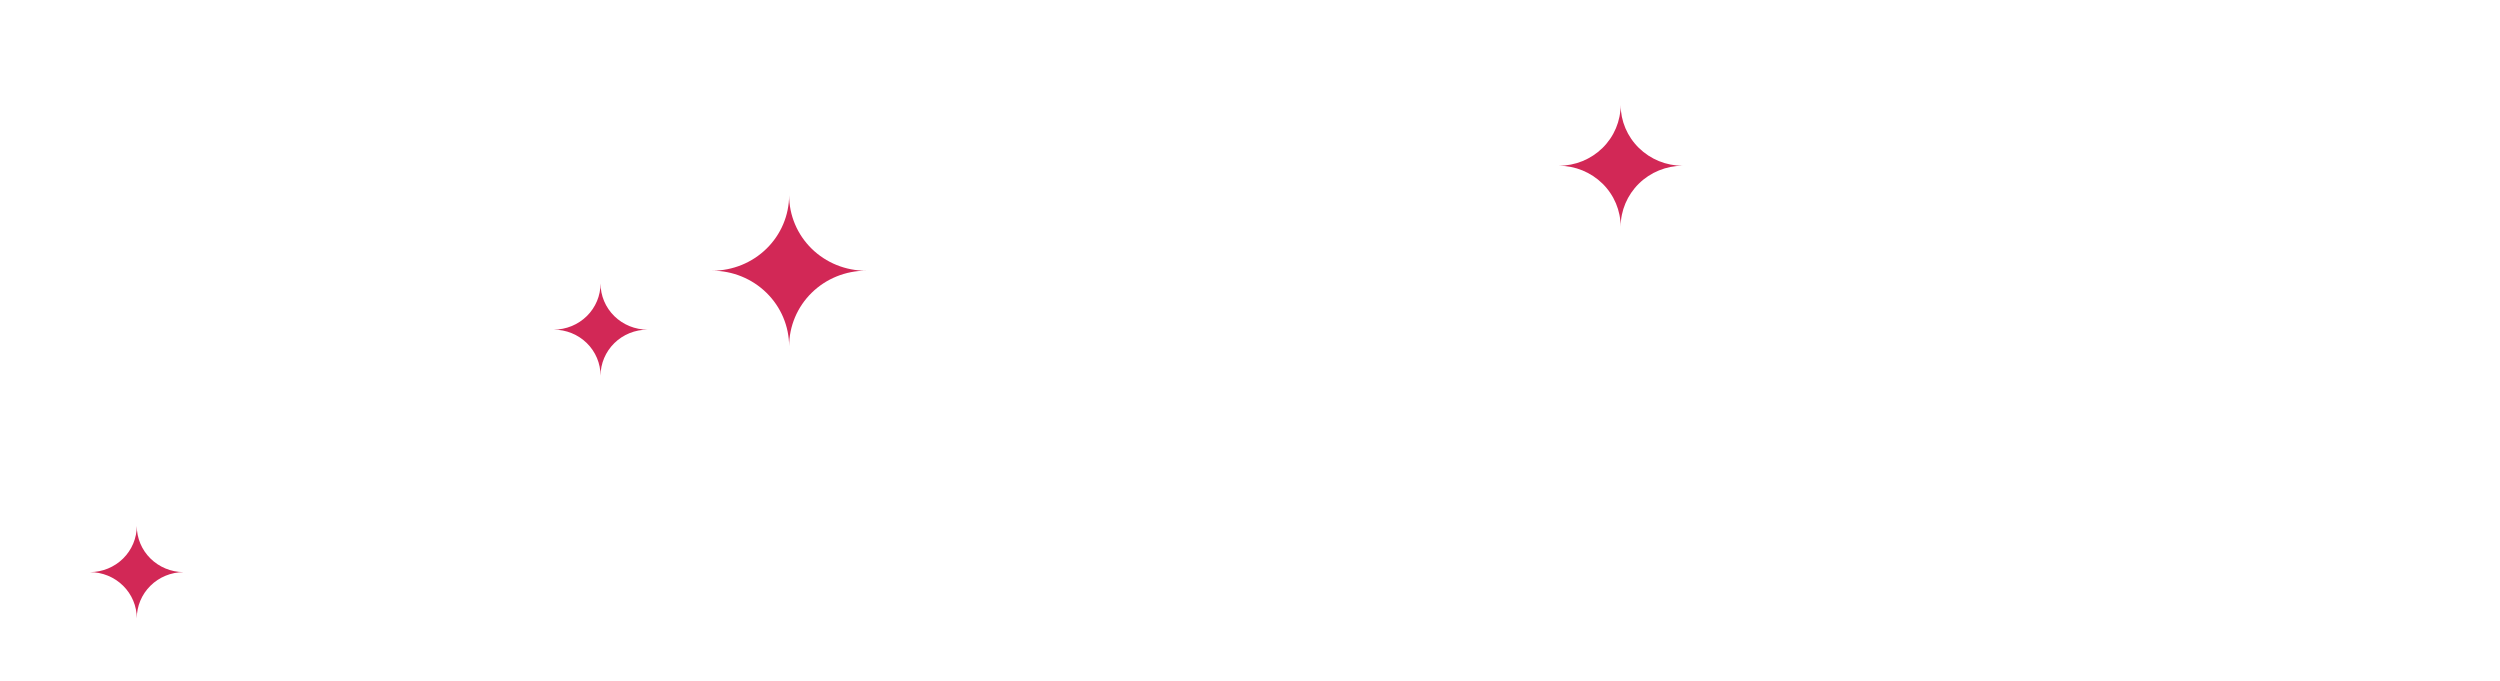
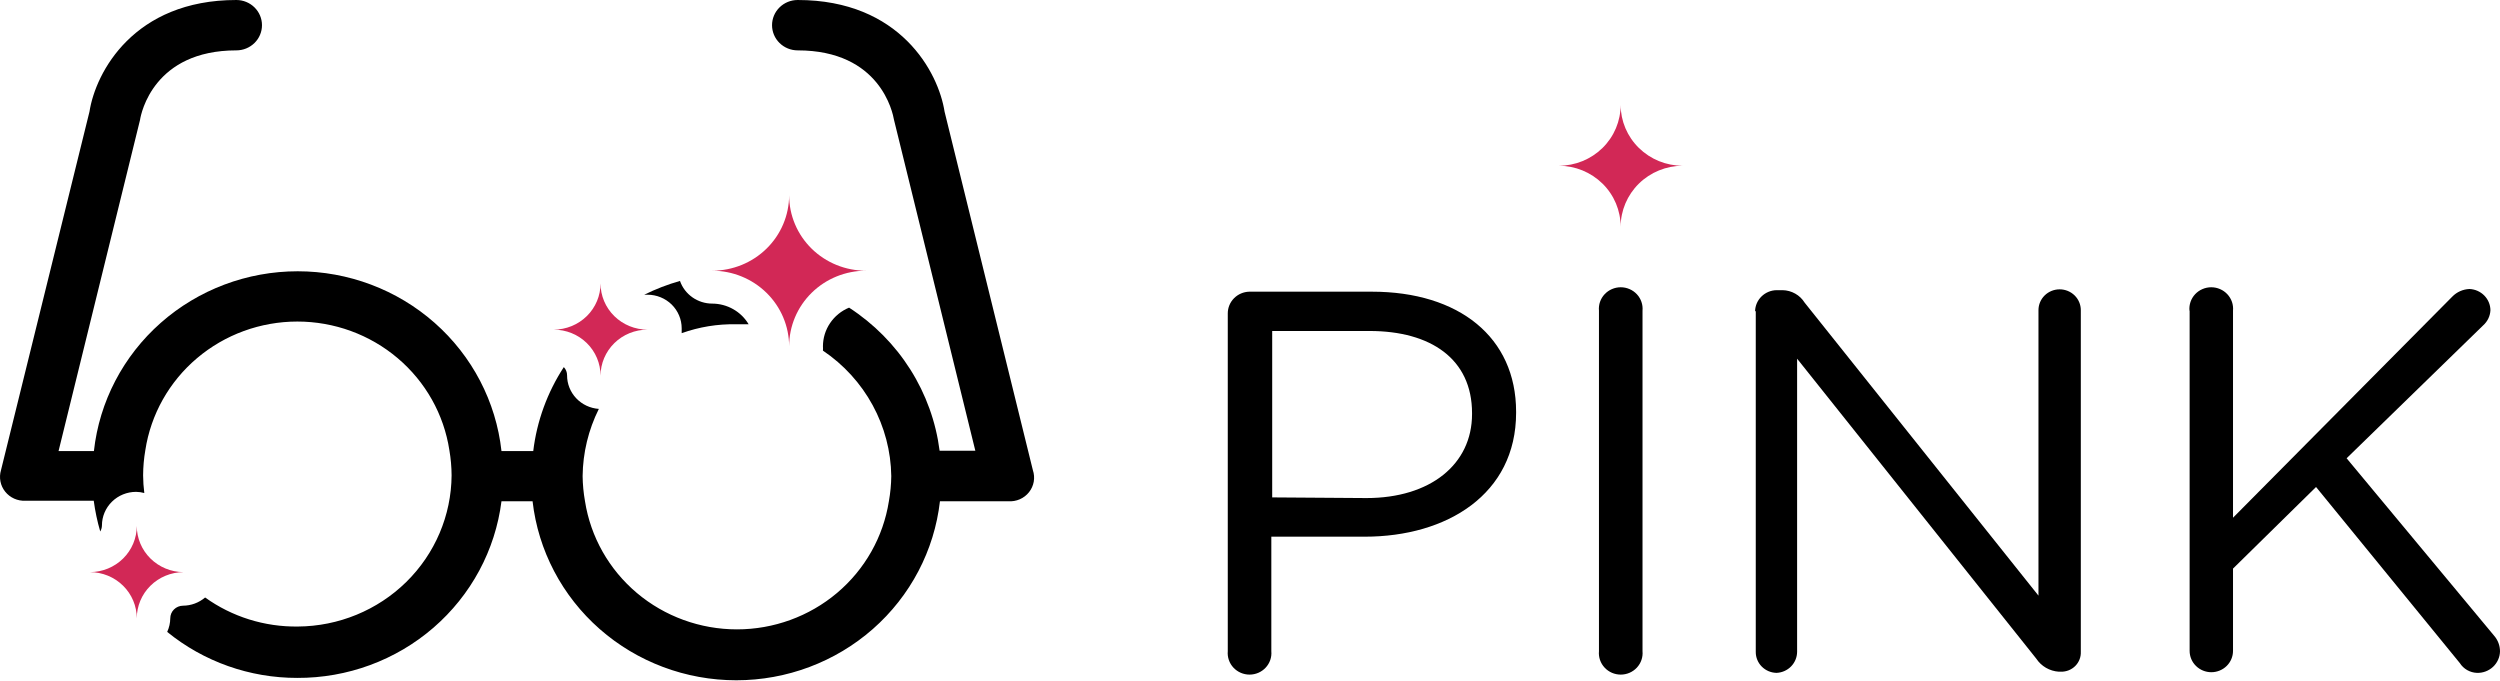
- <svg xmlns="http://www.w3.org/2000/svg" width="147" height="40" viewBox="0 0 147 40" fill="none">
+ <svg xmlns="http://www.w3.org/2000/svg" width="147" height="40" viewBox="0 0 147 40">
  <g>
    <path d="M72.193 18.425C72.193 18.092 72.326 17.773 72.562 17.535C72.799 17.297 73.12 17.159 73.459 17.151H80.67C85.783 17.151 89.147 19.827 89.147 24.211V24.27C89.147 29.069 85.07 31.557 80.248 31.557H74.754V38.291C74.77 38.466 74.749 38.642 74.692 38.808C74.634 38.974 74.543 39.127 74.422 39.256C74.302 39.386 74.155 39.489 73.992 39.56C73.829 39.63 73.652 39.667 73.474 39.667C73.295 39.667 73.119 39.63 72.956 39.56C72.793 39.489 72.646 39.386 72.525 39.256C72.405 39.127 72.313 38.974 72.256 38.808C72.199 38.642 72.177 38.466 72.193 38.291V18.425ZM80.349 29.286C84.095 29.286 86.556 27.311 86.556 24.349V24.29C86.556 21.111 84.135 19.462 80.53 19.462H74.805V29.247L80.349 29.286Z" />
    <path d="M94.019 18.267C94.003 18.092 94.024 17.916 94.081 17.75C94.139 17.584 94.23 17.431 94.351 17.302C94.471 17.173 94.618 17.069 94.781 16.999C94.944 16.928 95.121 16.891 95.299 16.891C95.478 16.891 95.654 16.928 95.817 16.999C95.981 17.069 96.127 17.173 96.248 17.302C96.368 17.431 96.46 17.584 96.517 17.75C96.574 17.916 96.596 18.092 96.58 18.267V38.291C96.596 38.466 96.574 38.642 96.517 38.808C96.46 38.974 96.368 39.127 96.248 39.256C96.127 39.386 95.981 39.489 95.817 39.56C95.654 39.63 95.478 39.667 95.299 39.667C95.121 39.667 94.944 39.63 94.781 39.56C94.618 39.489 94.471 39.386 94.351 39.256C94.23 39.127 94.139 38.974 94.081 38.808C94.024 38.642 94.003 38.466 94.019 38.291V18.267Z" />
    <path d="M103.199 18.297C103.206 17.97 103.343 17.659 103.579 17.429C103.815 17.199 104.132 17.067 104.464 17.062H104.816C105.077 17.067 105.332 17.137 105.559 17.265C105.785 17.392 105.975 17.574 106.111 17.793L119.862 35.023V18.237C119.862 17.913 119.993 17.601 120.226 17.372C120.46 17.142 120.777 17.013 121.107 17.013C121.437 17.013 121.754 17.142 121.988 17.372C122.221 17.601 122.352 17.913 122.352 18.237V38.331C122.358 38.484 122.332 38.636 122.275 38.778C122.219 38.921 122.134 39.051 122.025 39.16C121.916 39.269 121.785 39.355 121.641 39.413C121.497 39.47 121.343 39.499 121.187 39.496H121.057C120.79 39.478 120.531 39.399 120.301 39.265C120.071 39.131 119.876 38.947 119.731 38.726L105.67 21.091V38.331C105.667 38.649 105.541 38.954 105.317 39.184C105.093 39.413 104.788 39.55 104.464 39.565C104.136 39.56 103.823 39.427 103.593 39.196C103.363 38.965 103.236 38.654 103.239 38.331V18.297H103.199Z" />
    <path d="M128.74 18.267C128.724 18.092 128.746 17.916 128.803 17.75C128.86 17.584 128.952 17.431 129.072 17.302C129.193 17.173 129.339 17.069 129.503 16.999C129.666 16.928 129.842 16.891 130.021 16.891C130.199 16.891 130.376 16.928 130.539 16.999C130.702 17.069 130.849 17.173 130.969 17.302C131.09 17.431 131.181 17.584 131.239 17.75C131.296 17.916 131.317 18.092 131.301 18.267V30.442L144.198 17.438C144.462 17.168 144.822 17.009 145.202 16.993C145.531 17.006 145.842 17.142 146.072 17.373C146.302 17.605 146.433 17.914 146.438 18.237C146.43 18.405 146.39 18.571 146.317 18.723C146.245 18.876 146.142 19.012 146.016 19.126L137.981 26.946L146.648 37.373C146.875 37.631 147 37.96 147 38.301C146.996 38.472 146.958 38.64 146.887 38.796C146.817 38.953 146.716 39.093 146.59 39.211C146.464 39.328 146.315 39.42 146.153 39.481C145.991 39.542 145.818 39.57 145.644 39.565C145.442 39.557 145.245 39.501 145.07 39.401C144.895 39.301 144.747 39.161 144.64 38.992L136.183 28.635L131.301 33.433V38.272C131.301 38.436 131.268 38.599 131.204 38.752C131.14 38.904 131.046 39.042 130.928 39.158C130.809 39.275 130.669 39.367 130.514 39.43C130.359 39.493 130.193 39.526 130.026 39.526C129.858 39.526 129.692 39.493 129.538 39.43C129.383 39.367 129.242 39.275 129.124 39.158C129.005 39.042 128.911 38.904 128.847 38.752C128.783 38.599 128.75 38.436 128.75 38.272V18.267H128.74Z" />
    <path d="M43.287 19.067C43.538 19.067 43.779 19.067 44.02 19.067C43.802 18.699 43.49 18.393 43.114 18.18C42.739 17.967 42.314 17.854 41.881 17.852C41.463 17.852 41.055 17.723 40.715 17.484C40.374 17.245 40.118 16.908 39.983 16.519C39.259 16.724 38.556 16.995 37.883 17.329H38.074C38.607 17.329 39.118 17.537 39.495 17.907C39.871 18.278 40.083 18.78 40.083 19.304C40.088 19.399 40.088 19.495 40.083 19.59C41.109 19.223 42.195 19.045 43.287 19.067V19.067Z" />
    <path d="M60.733 27.647L55.541 6.566C55.179 4.246 52.929 0 46.903 0C46.503 0 46.12 0.156 45.837 0.434C45.555 0.712 45.396 1.088 45.396 1.481C45.396 1.874 45.555 2.251 45.837 2.528C46.12 2.806 46.503 2.962 46.903 2.962C51.774 2.962 52.497 6.645 52.568 7.05L57.349 26.502H55.249C55.032 24.805 54.444 23.174 53.525 21.722C52.606 20.27 51.378 19.031 49.926 18.089C49.471 18.277 49.083 18.593 48.81 18.997C48.536 19.401 48.39 19.875 48.389 20.36C48.395 20.446 48.395 20.531 48.389 20.617C49.611 21.44 50.613 22.54 51.312 23.824C52.011 25.107 52.387 26.537 52.407 27.993C52.401 28.489 52.354 28.985 52.266 29.474C51.937 31.571 50.856 33.484 49.217 34.866C47.579 36.247 45.491 37.007 43.332 37.007C41.173 37.007 39.086 36.247 37.447 34.866C35.809 33.484 34.727 31.571 34.398 29.474C34.311 28.985 34.264 28.489 34.258 27.993C34.273 26.623 34.599 25.274 35.212 24.043C34.704 24.008 34.228 23.785 33.881 23.418C33.535 23.052 33.342 22.569 33.344 22.068C33.345 21.889 33.277 21.716 33.153 21.585C32.181 23.075 31.566 24.763 31.355 26.521H29.487C29.166 23.617 27.766 20.932 25.554 18.981C23.343 17.03 20.476 15.951 17.504 15.951C14.533 15.951 11.666 17.03 9.455 18.981C7.243 20.932 5.843 23.617 5.522 26.521H3.443L8.234 7.05C8.294 6.645 9.047 2.962 13.899 2.962C14.298 2.962 14.681 2.806 14.964 2.528C15.246 2.251 15.405 1.874 15.405 1.481C15.405 1.088 15.246 0.712 14.964 0.434C14.681 0.156 14.298 0 13.899 0C7.872 0 5.623 4.246 5.261 6.566L0.058 27.647C-0.006 27.862 -0.017 28.088 0.026 28.308C0.068 28.528 0.164 28.734 0.305 28.91C0.445 29.086 0.627 29.226 0.834 29.319C1.041 29.412 1.267 29.455 1.495 29.444H5.512C5.594 30.055 5.721 30.659 5.894 31.251C5.957 31.143 5.992 31.021 5.994 30.896C5.994 30.372 6.206 29.87 6.583 29.499C6.959 29.129 7.47 28.921 8.003 28.921C8.166 28.923 8.328 28.946 8.485 28.99C8.441 28.646 8.418 28.3 8.415 27.953C8.417 27.457 8.461 26.962 8.545 26.472C8.867 24.368 9.946 22.447 11.587 21.059C13.227 19.67 15.32 18.907 17.484 18.907C19.649 18.907 21.742 19.67 23.382 21.059C25.022 22.447 26.102 24.368 26.423 26.472C26.508 26.962 26.551 27.457 26.554 27.953C26.538 30.305 25.581 32.557 23.889 34.22C22.197 35.883 19.907 36.824 17.515 36.84C15.556 36.866 13.642 36.267 12.061 35.132C11.698 35.441 11.235 35.613 10.755 35.615C10.557 35.618 10.368 35.697 10.229 35.836C10.09 35.974 10.012 36.161 10.012 36.356C10.009 36.632 9.947 36.905 9.831 37.156C11.98 38.907 14.684 39.864 17.474 39.861C20.422 39.874 23.273 38.824 25.486 36.91C27.7 34.995 29.123 32.35 29.487 29.474H31.315C31.646 32.369 33.05 35.043 35.259 36.985C37.469 38.927 40.328 40 43.292 40C46.256 40 49.115 38.927 51.325 36.985C53.534 35.043 54.938 32.369 55.269 29.474H59.287C59.519 29.49 59.752 29.45 59.965 29.357C60.177 29.264 60.364 29.121 60.507 28.94C60.65 28.76 60.745 28.547 60.785 28.322C60.824 28.096 60.806 27.864 60.733 27.647V27.647Z" />
  </g>
  <g fill="#D22856">
    <path d="M98.94 9.746C97.975 9.746 97.049 9.369 96.366 8.699C95.682 8.029 95.297 7.12 95.294 6.171C95.294 7.119 94.911 8.028 94.229 8.699C93.547 9.369 92.623 9.746 91.658 9.746C92.624 9.748 93.548 10.127 94.23 10.799C94.912 11.471 95.294 12.381 95.294 13.33C95.297 12.38 95.682 11.47 96.365 10.798C97.048 10.127 97.974 9.748 98.94 9.746V9.746Z" />
    <path d="M38.074 19.383C37.342 19.383 36.639 19.097 36.121 18.587C35.603 18.078 35.312 17.387 35.312 16.667C35.312 17.386 35.023 18.075 34.507 18.584C33.991 19.093 33.291 19.38 32.56 19.383C33.29 19.383 33.99 19.668 34.506 20.175C35.022 20.682 35.312 21.371 35.312 22.088C35.315 21.37 35.607 20.682 36.125 20.174C36.642 19.667 37.343 19.383 38.074 19.383V19.383Z" />
    <path d="M10.785 33.641C10.056 33.636 9.359 33.347 8.845 32.838C8.331 32.33 8.043 31.642 8.043 30.925C8.043 31.644 7.754 32.333 7.238 32.842C6.722 33.351 6.022 33.638 5.291 33.641C6.022 33.643 6.722 33.931 7.238 34.44C7.754 34.948 8.043 35.638 8.043 36.356C8.043 35.639 8.331 34.952 8.845 34.443C9.359 33.934 10.056 33.646 10.785 33.641V33.641Z" />
    <path d="M50.92 15.917C50.327 15.918 49.74 15.805 49.191 15.582C48.643 15.36 48.145 15.034 47.725 14.622C47.305 14.21 46.972 13.721 46.745 13.182C46.518 12.644 46.401 12.066 46.401 11.483C46.398 12.66 45.921 13.788 45.073 14.619C44.226 15.45 43.078 15.917 41.881 15.917C43.079 15.919 44.227 16.389 45.074 17.221C45.921 18.054 46.398 19.183 46.401 20.36C46.401 19.182 46.877 18.052 47.724 17.218C48.572 16.385 49.722 15.917 50.92 15.917Z" />
  </g>
</svg>
